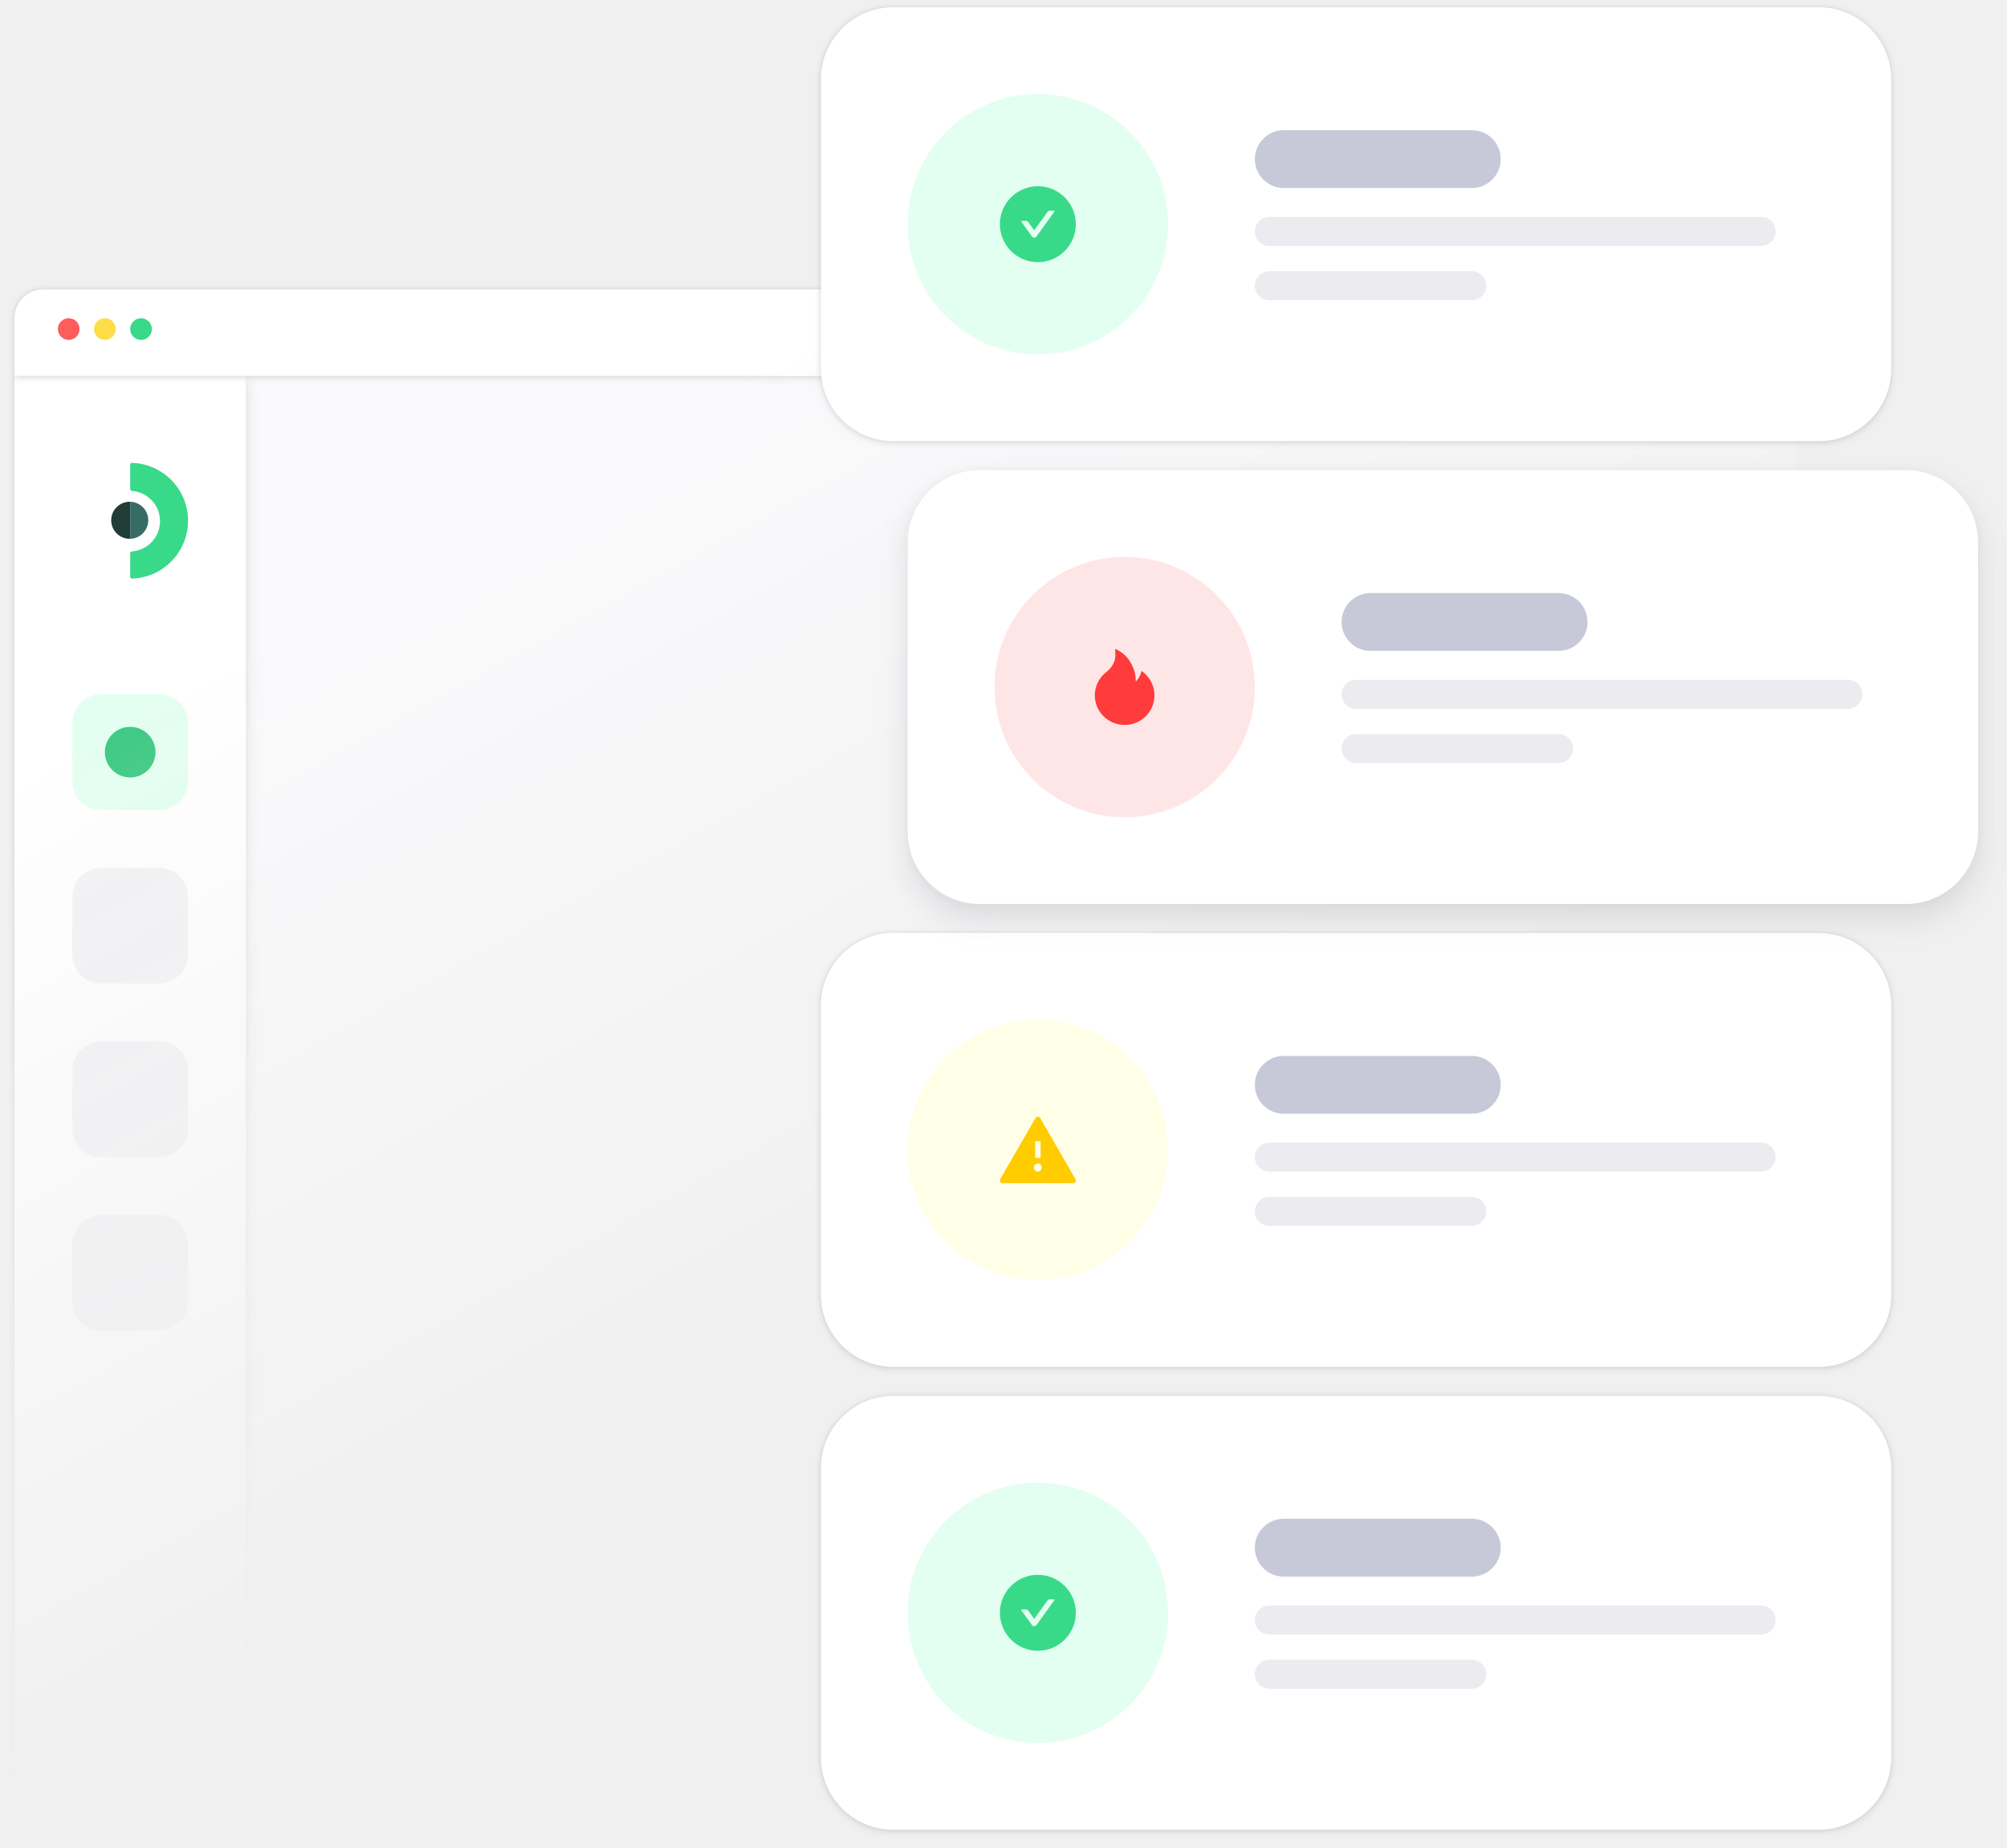
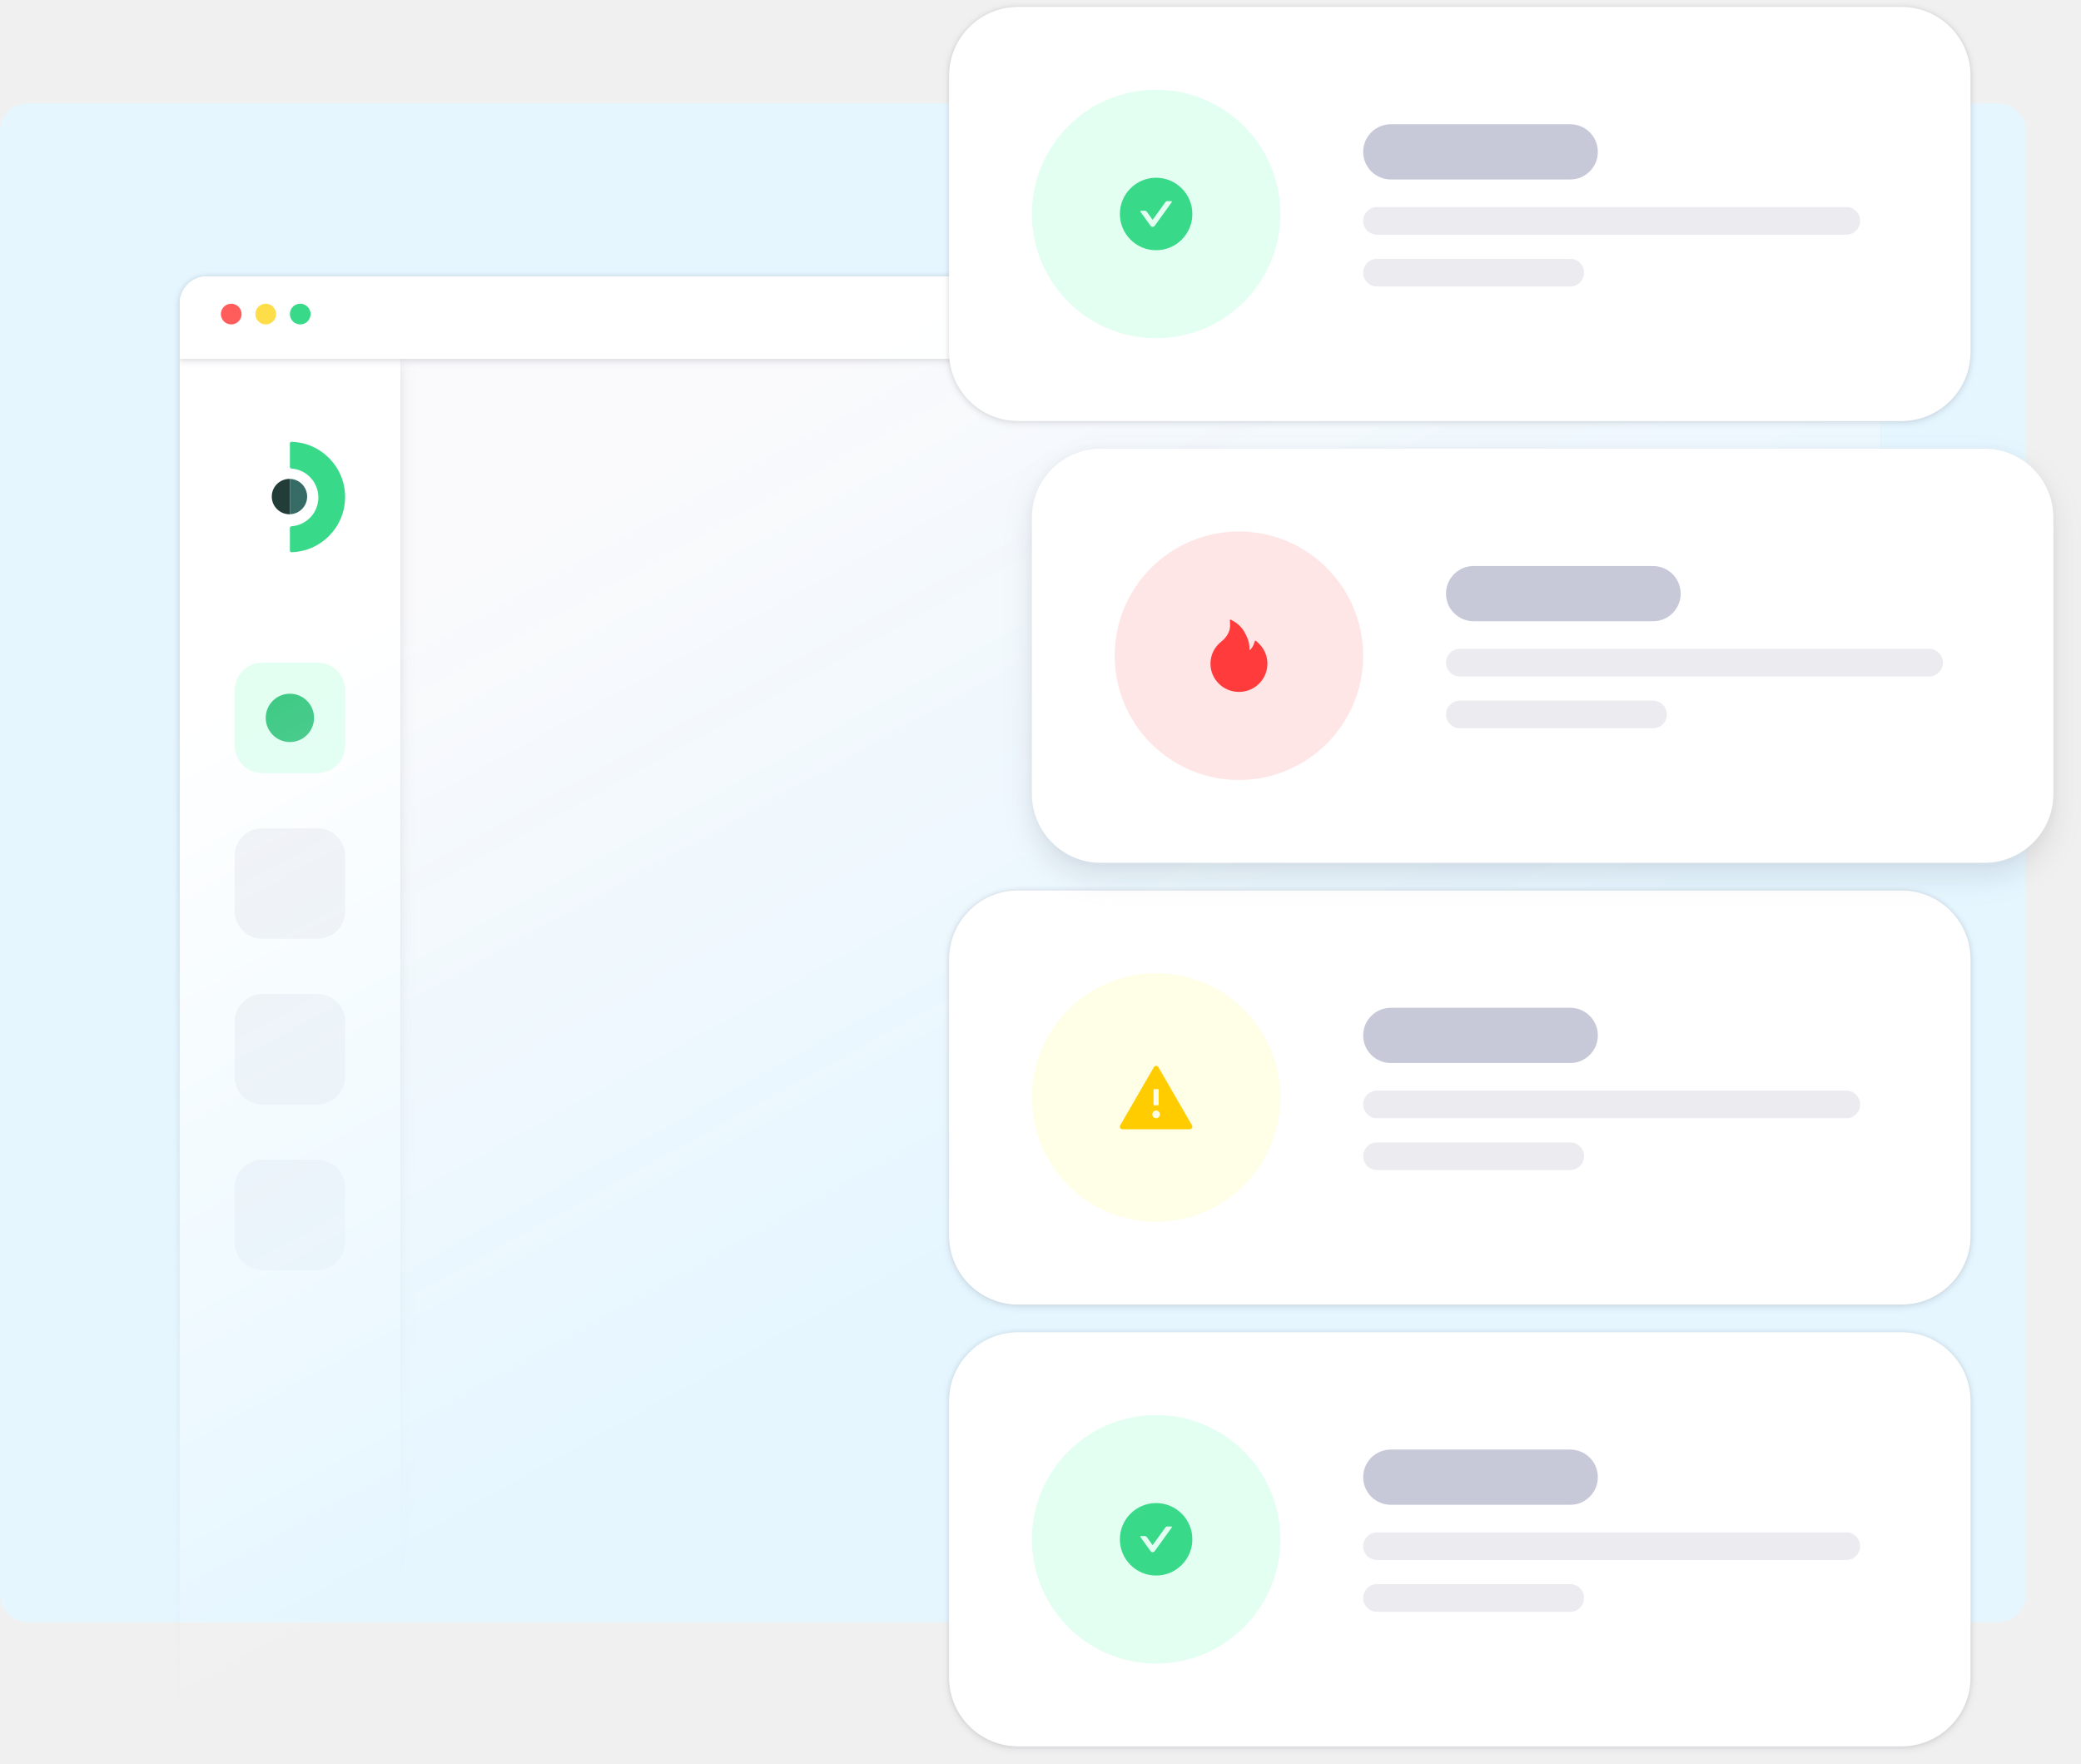
- <svg xmlns="http://www.w3.org/2000/svg" width="555" height="511" viewBox="0 0 555 511" fill="none">
-   <mask id="mask0" mask-type="alpha" maskUnits="userSpaceOnUse" x="0" y="78" width="497" height="433">
-     <rect y="78" width="497" height="433" rx="8" fill="url(#paint0_linear)" />
+ <svg xmlns="http://www.w3.org/2000/svg" width="603" height="511" viewBox="0 0 603 511" fill="none">
+   <rect y="30" width="587" height="440" rx="8" fill="#E5F6FF" />
+   <mask id="mask0" mask-type="alpha" maskUnits="userSpaceOnUse" x="48" y="78" width="497" height="433">
+     <rect x="48" y="78" width="497" height="433" rx="8" fill="url(#paint0_linear)" />
  </mask>
  <g mask="url(#mask0)">
    <g filter="url(#filter0_dd)">
-       <mask id="mask1" mask-type="alpha" maskUnits="userSpaceOnUse" x="4" y="80" width="493" height="440">
-         <path fill-rule="evenodd" clip-rule="evenodd" d="M4 88C4 83.582 7.582 80 12 80H489C493.418 80 497 83.582 497 88V512C497 516.418 493.418 520 489 520H12C7.582 520 4 516.418 4 512V88Z" fill="white" />
+       <mask id="mask1" mask-type="alpha" maskUnits="userSpaceOnUse" x="52" y="80" width="493" height="440">
+         <path fill-rule="evenodd" clip-rule="evenodd" d="M52 88C52 83.582 55.582 80 60 80H537C541.418 80 545 83.582 545 88V512C545 516.418 541.418 520 537 520H60C55.582 520 52 516.418 52 512V88Z" fill="white" />
      </mask>
      <g mask="url(#mask1)">
-         <path fill-rule="evenodd" clip-rule="evenodd" d="M4 88C4 83.582 7.582 80 12 80H489C493.418 80 497 83.582 497 88V512C497 516.418 493.418 520 489 520H12C7.582 520 4 516.418 4 512V88Z" fill="#FAFAFC" />
+         <path fill-rule="evenodd" clip-rule="evenodd" d="M52 88C52 83.582 55.582 80 60 80H537C541.418 80 545 83.582 545 88V512C545 516.418 541.418 520 537 520H60C55.582 520 52 516.418 52 512V88Z" fill="#FAFAFC" />
        <g filter="url(#filter1_dd)">
-           <rect x="4" y="104" width="64" height="416" fill="white" />
+           <rect x="52" y="104" width="64" height="416" fill="white" />
        </g>
-         <rect x="20" y="336" width="32" height="32" rx="8" fill="#F2F2F5" />
-         <rect x="20" y="288" width="32" height="32" rx="8" fill="#F2F2F5" />
-         <rect x="20" y="240" width="32" height="32" rx="8" fill="#F2F2F5" />
-         <rect x="20" y="192" width="32" height="32" rx="8" fill="#E3FFF1" />
-         <circle cx="36" cy="208" r="7" fill="#3BC882" />
-         <path d="M36.501 128C36.225 127.992 36 128.216 36 128.493L36 135.254C36 135.528 36.22 135.749 36.492 135.769C40.83 136.085 44.25 139.705 44.25 144.125C44.25 148.545 40.83 152.165 36.492 152.482C36.22 152.501 36 152.723 36 152.996L36 159.507C36 159.784 36.225 160.008 36.501 160C45.106 159.735 52 152.673 52 144C52 135.327 45.106 128.265 36.501 128Z" fill="#39D98A" />
-         <path d="M36 138.752C35.959 138.751 35.917 138.75 35.875 138.75C33.044 138.75 30.75 141.045 30.75 143.875C30.75 146.706 33.044 149 35.875 149C35.917 149 35.958 149 36 148.999L36 138.752Z" fill="#223C37" />
-         <path d="M36 148.999C38.773 148.932 41 146.664 41 143.875C41 141.086 38.773 138.818 36 138.752L36 148.999Z" fill="#376C66" />
+         <rect x="68" y="336" width="32" height="32" rx="8" fill="#F2F2F5" />
+         <rect x="68" y="288" width="32" height="32" rx="8" fill="#F2F2F5" />
+         <rect x="68" y="240" width="32" height="32" rx="8" fill="#F2F2F5" />
+         <rect x="68" y="192" width="32" height="32" rx="8" fill="#E3FFF1" />
+         <circle cx="84" cy="208" r="7" fill="#3BC882" />
+         <path d="M84.501 128C84.225 127.992 84 128.216 84 128.493L84 135.254C84 135.528 84.22 135.749 84.493 135.769C88.83 136.085 92.25 139.705 92.25 144.125C92.25 148.545 88.83 152.165 84.493 152.482C84.22 152.501 84 152.723 84 152.996L84 159.507C84 159.784 84.225 160.008 84.501 160C93.106 159.735 100 152.673 100 144C100 135.327 93.106 128.265 84.501 128Z" fill="#39D98A" />
+         <path d="M84 138.751C83.959 138.75 83.917 138.75 83.875 138.75C81.045 138.75 78.75 141.045 78.75 143.875C78.75 146.705 81.045 149 83.875 149C83.917 149 83.959 148.999 84 148.999L84 138.751Z" fill="#223C37" />
+         <path d="M84 148.999C86.773 148.933 89 146.664 89 143.875C89 141.087 86.773 138.818 84 138.752L84 148.999Z" fill="#376C66" />
        <g filter="url(#filter2_dd)">
-           <path fill-rule="evenodd" clip-rule="evenodd" d="M4 80H497V104H4V80Z" fill="white" />
+           <path fill-rule="evenodd" clip-rule="evenodd" d="M52 80H545V104H52V80Z" fill="white" />
        </g>
      </g>
    </g>
-     <path fill-rule="evenodd" clip-rule="evenodd" d="M19 94C20.657 94 22 92.657 22 91C22 89.343 20.657 88 19 88C17.343 88 16 89.343 16 91C16 92.657 17.343 94 19 94Z" fill="#FF5C5C" />
-     <path fill-rule="evenodd" clip-rule="evenodd" d="M29 94C30.657 94 32 92.657 32 91C32 89.343 30.657 88 29 88C27.343 88 26 89.343 26 91C26 92.657 27.343 94 29 94Z" fill="#FDDD48" />
-     <path fill-rule="evenodd" clip-rule="evenodd" d="M39 94C40.657 94 42 92.657 42 91C42 89.343 40.657 88 39 88C37.343 88 36 89.343 36 91C36 92.657 37.343 94 39 94Z" fill="#39D98A" />
+     <path fill-rule="evenodd" clip-rule="evenodd" d="M67 94C68.657 94 70 92.657 70 91C70 89.343 68.657 88 67 88C65.343 88 64 89.343 64 91C64 92.657 65.343 94 67 94Z" fill="#FF5C5C" />
+     <path fill-rule="evenodd" clip-rule="evenodd" d="M77 94C78.657 94 80 92.657 80 91C80 89.343 78.657 88 77 88C75.343 88 74 89.343 74 91C74 92.657 75.343 94 77 94Z" fill="#FDDD48" />
+     <path fill-rule="evenodd" clip-rule="evenodd" d="M87 94C88.657 94 90 92.657 90 91C90 89.343 88.657 88 87 88C85.343 88 84 89.343 84 91C84 92.657 85.343 94 87 94Z" fill="#39D98A" />
  </g>
  <g filter="url(#filter3_dd)">
-     <rect x="227" y="258" width="296" height="120" rx="20" fill="white" />
-     <path fill-rule="evenodd" clip-rule="evenodd" d="M287 354C306.882 354 323 337.882 323 318C323 298.118 306.882 282 287 282C267.118 282 251 298.118 251 318C251 337.882 267.118 354 287 354Z" fill="#FFFEE6" />
-     <path d="M297.399 326.062L287.649 309.188C287.504 308.937 287.253 308.812 287 308.812C286.746 308.812 286.493 308.937 286.35 309.188L276.6 326.062C276.312 326.564 276.673 327.188 277.25 327.188H296.75C297.326 327.188 297.687 326.564 297.399 326.062ZM286.25 315.75C286.25 315.647 286.334 315.562 286.437 315.562H287.562C287.665 315.562 287.75 315.647 287.75 315.75V320.062C287.75 320.166 287.665 320.25 287.562 320.25H286.437C286.334 320.25 286.25 320.166 286.25 320.062V315.75ZM287 324C286.705 323.994 286.425 323.873 286.219 323.662C286.013 323.452 285.897 323.169 285.897 322.875C285.897 322.581 286.013 322.298 286.219 322.088C286.425 321.877 286.705 321.756 287 321.75C287.294 321.756 287.574 321.877 287.78 322.088C287.986 322.298 288.102 322.581 288.102 322.875C288.102 323.169 287.986 323.452 287.78 323.662C287.574 323.873 287.294 323.994 287 324Z" fill="#FFCC00" />
-     <rect x="347" y="331" width="64" height="8" rx="4" fill="#EBEBF0" />
-     <rect x="347" y="316" width="144" height="8" rx="4" fill="#EBEBF0" />
-     <rect x="347" y="292" width="68" height="16" rx="8" fill="#C7C9D9" />
+     <rect x="275" y="258" width="296" height="120" rx="20" fill="white" />
+     <path fill-rule="evenodd" clip-rule="evenodd" d="M335 354C354.882 354 371 337.882 371 318C371 298.118 354.882 282 335 282C315.118 282 299 298.118 299 318C299 337.882 315.118 354 335 354Z" fill="#FFFEE6" />
+     <path d="M345.399 326.062L335.649 309.188C335.504 308.937 335.253 308.812 335 308.812C334.747 308.812 334.494 308.937 334.351 309.188L324.601 326.062C324.313 326.564 324.673 327.188 325.25 327.188H344.75C345.327 327.188 345.688 326.564 345.399 326.062ZM334.25 315.75C334.25 315.647 334.334 315.562 334.438 315.562H335.563C335.666 315.562 335.75 315.647 335.75 315.75V320.062C335.75 320.166 335.666 320.25 335.563 320.25H334.438C334.334 320.25 334.25 320.166 334.25 320.062V315.75ZM335 324C334.706 323.994 334.425 323.873 334.219 323.662C334.013 323.452 333.898 323.169 333.898 322.875C333.898 322.581 334.013 322.298 334.219 322.088C334.425 321.877 334.706 321.756 335 321.75C335.294 321.756 335.575 321.877 335.781 322.088C335.987 322.298 336.102 322.581 336.102 322.875C336.102 323.169 335.987 323.452 335.781 323.662C335.575 323.873 335.294 323.994 335 324Z" fill="#FFCC00" />
+     <rect x="395" y="331" width="64" height="8" rx="4" fill="#EBEBF0" />
+     <rect x="395" y="316" width="144" height="8" rx="4" fill="#EBEBF0" />
+     <rect x="395" y="292" width="68" height="16" rx="8" fill="#C7C9D9" />
  </g>
  <g filter="url(#filter4_dd)">
-     <rect x="227" y="2" width="296" height="120" rx="20" fill="white" />
-     <path fill-rule="evenodd" clip-rule="evenodd" d="M287 98C306.882 98 323 81.882 323 62C323 42.118 306.882 26 287 26C267.118 26 251 42.118 251 62C251 81.882 267.118 98 287 98Z" fill="#E3FFF1" />
-     <path d="M287 51.5C281.202 51.5 276.5 56.202 276.5 62C276.5 67.798 281.202 72.5 287 72.5C292.798 72.5 297.5 67.798 297.5 62C297.5 56.202 292.798 51.5 287 51.5ZM291.535 58.571L286.599 65.415C286.53 65.511 286.439 65.59 286.334 65.644C286.229 65.698 286.112 65.726 285.993 65.726C285.875 65.726 285.758 65.698 285.653 65.644C285.547 65.59 285.456 65.511 285.388 65.415L282.465 61.365C282.376 61.241 282.465 61.067 282.617 61.067H283.716C283.955 61.067 284.183 61.182 284.323 61.379L285.992 63.694L289.677 58.585C289.817 58.391 290.042 58.273 290.284 58.273H291.383C291.535 58.273 291.624 58.447 291.535 58.571Z" fill="#39D98A" />
-     <rect x="347" y="75" width="64" height="8" rx="4" fill="#EBEBF0" />
-     <rect x="347" y="60" width="144" height="8" rx="4" fill="#EBEBF0" />
-     <rect x="347" y="36" width="68" height="16" rx="8" fill="#C7C9D9" />
+     <rect x="275" y="2" width="296" height="120" rx="20" fill="white" />
+     <path fill-rule="evenodd" clip-rule="evenodd" d="M335 98C354.882 98 371 81.882 371 62C371 42.118 354.882 26 335 26C315.118 26 299 42.118 299 62C299 81.882 315.118 98 335 98Z" fill="#E3FFF1" />
+     <path d="M335 51.5C329.202 51.5 324.5 56.202 324.5 62C324.5 67.798 329.202 72.5 335 72.5C340.798 72.5 345.5 67.798 345.5 62C345.5 56.202 340.798 51.5 335 51.5ZM339.535 58.571L334.599 65.415C334.53 65.511 334.439 65.59 334.334 65.644C334.229 65.698 334.112 65.726 333.993 65.726C333.875 65.726 333.758 65.698 333.653 65.644C333.547 65.59 333.456 65.511 333.388 65.415L330.465 61.365C330.376 61.241 330.465 61.067 330.617 61.067H331.716C331.955 61.067 332.183 61.182 332.323 61.379L333.992 63.694L337.677 58.585C337.817 58.391 338.042 58.273 338.284 58.273H339.383C339.535 58.273 339.624 58.447 339.535 58.571Z" fill="#39D98A" />
+     <rect x="395" y="75" width="64" height="8" rx="4" fill="#EBEBF0" />
+     <rect x="395" y="60" width="144" height="8" rx="4" fill="#EBEBF0" />
+     <rect x="395" y="36" width="68" height="16" rx="8" fill="#C7C9D9" />
  </g>
  <g filter="url(#filter5_dd)">
-     <rect x="227" y="386" width="296" height="120" rx="20" fill="white" />
-     <path fill-rule="evenodd" clip-rule="evenodd" d="M287 482C306.882 482 323 465.882 323 446C323 426.118 306.882 410 287 410C267.118 410 251 426.118 251 446C251 465.882 267.118 482 287 482Z" fill="#E3FFF1" />
-     <path d="M287 435.5C281.202 435.5 276.5 440.202 276.5 446C276.5 451.798 281.202 456.5 287 456.5C292.798 456.5 297.5 451.798 297.5 446C297.5 440.202 292.798 435.5 287 435.5ZM291.535 442.571L286.599 449.415C286.53 449.511 286.439 449.59 286.334 449.644C286.229 449.698 286.112 449.726 285.993 449.726C285.875 449.726 285.758 449.698 285.653 449.644C285.547 449.59 285.456 449.511 285.388 449.415L282.465 445.365C282.376 445.241 282.465 445.067 282.617 445.067H283.716C283.955 445.067 284.183 445.182 284.323 445.379L285.992 447.695L289.677 442.585C289.817 442.391 290.042 442.273 290.284 442.273H291.383C291.535 442.273 291.624 442.447 291.535 442.571Z" fill="#39D98A" />
-     <rect x="347" y="459" width="64" height="8" rx="4" fill="#EBEBF0" />
-     <rect x="347" y="444" width="144" height="8" rx="4" fill="#EBEBF0" />
-     <rect x="347" y="420" width="68" height="16" rx="8" fill="#C7C9D9" />
+     <rect x="275" y="386" width="296" height="120" rx="20" fill="white" />
+     <path fill-rule="evenodd" clip-rule="evenodd" d="M335 482C354.882 482 371 465.882 371 446C371 426.118 354.882 410 335 410C315.118 410 299 426.118 299 446C299 465.882 315.118 482 335 482Z" fill="#E3FFF1" />
+     <path d="M335 435.5C329.202 435.5 324.5 440.202 324.5 446C324.5 451.798 329.202 456.5 335 456.5C340.798 456.5 345.5 451.798 345.5 446C345.5 440.202 340.798 435.5 335 435.5ZM339.535 442.571L334.599 449.415C334.53 449.511 334.439 449.59 334.334 449.644C334.229 449.698 334.112 449.726 333.993 449.726C333.875 449.726 333.758 449.698 333.653 449.644C333.547 449.59 333.456 449.511 333.388 449.415L330.465 445.365C330.376 445.241 330.465 445.067 330.617 445.067H331.716C331.955 445.067 332.183 445.182 332.323 445.379L333.992 447.695L337.677 442.585C337.817 442.391 338.042 442.273 338.284 442.273H339.383C339.535 442.273 339.624 442.447 339.535 442.571Z" fill="#39D98A" />
+     <rect x="395" y="459" width="64" height="8" rx="4" fill="#EBEBF0" />
+     <rect x="395" y="444" width="144" height="8" rx="4" fill="#EBEBF0" />
+     <rect x="395" y="420" width="68" height="16" rx="8" fill="#C7C9D9" />
  </g>
  <g filter="url(#filter6_dd)">
-     <rect x="251" y="130" width="296" height="120" rx="20" fill="white" />
-     <path fill-rule="evenodd" clip-rule="evenodd" d="M311 226C330.882 226 347 209.882 347 190C347 170.118 330.882 154 311 154C291.118 154 275 170.118 275 190C275 209.882 291.118 226 311 226Z" fill="#FFE6E6" />
-     <path d="M318.549 188.997C318.094 187.973 317.433 187.054 316.606 186.297L315.924 185.671C315.901 185.651 315.873 185.636 315.843 185.629C315.813 185.621 315.781 185.622 315.751 185.629C315.721 185.637 315.693 185.652 315.671 185.673C315.648 185.693 315.63 185.72 315.62 185.749L315.315 186.623C315.125 187.171 314.776 187.732 314.281 188.282C314.248 188.318 314.211 188.327 314.185 188.329C314.159 188.332 314.12 188.327 314.084 188.294C314.052 188.266 314.035 188.224 314.037 188.182C314.124 186.771 313.702 185.179 312.779 183.447C312.015 182.008 310.953 180.886 309.627 180.103L308.659 179.533C308.532 179.458 308.37 179.557 308.377 179.704L308.429 180.829C308.464 181.598 308.375 182.278 308.164 182.843C307.906 183.534 307.536 184.176 307.062 184.753C306.733 185.153 306.36 185.516 305.949 185.833C304.961 186.593 304.157 187.566 303.598 188.681C303.041 189.805 302.751 191.043 302.75 192.297C302.75 193.404 302.968 194.475 303.399 195.485C303.816 196.457 304.417 197.34 305.169 198.084C305.928 198.834 306.809 199.425 307.791 199.835C308.809 200.261 309.887 200.477 311 200.477C312.113 200.477 313.191 200.261 314.209 199.837C315.188 199.429 316.079 198.835 316.831 198.086C317.591 197.336 318.186 196.46 318.601 195.487C319.031 194.48 319.252 193.395 319.25 192.3C319.25 191.156 319.016 190.045 318.549 188.997Z" fill="#FF3B3B" />
-     <rect x="371" y="203" width="64" height="8" rx="4" fill="#EBEBF0" />
-     <rect x="371" y="188" width="144" height="8" rx="4" fill="#EBEBF0" />
-     <rect x="371" y="164" width="68" height="16" rx="8" fill="#C7C9D9" />
+     <rect x="299" y="130" width="296" height="120" rx="20" fill="white" />
+     <path fill-rule="evenodd" clip-rule="evenodd" d="M359 226C378.882 226 395 209.882 395 190C395 170.118 378.882 154 359 154C339.118 154 323 170.118 323 190C323 209.882 339.118 226 359 226Z" fill="#FFE6E6" />
+     <path d="M366.549 188.998C366.094 187.974 365.433 187.054 364.606 186.298L363.924 185.672C363.901 185.651 363.873 185.637 363.843 185.629C363.813 185.622 363.781 185.622 363.751 185.63C363.721 185.637 363.693 185.652 363.671 185.673C363.648 185.694 363.63 185.72 363.62 185.749L363.315 186.623C363.125 187.172 362.776 187.732 362.281 188.283C362.248 188.318 362.211 188.327 362.185 188.33C362.159 188.332 362.12 188.327 362.084 188.295C362.052 188.266 362.035 188.224 362.037 188.182C362.124 186.771 361.702 185.18 360.779 183.448C360.015 182.009 358.953 180.886 357.627 180.103L356.659 179.534C356.532 179.459 356.37 179.557 356.377 179.705L356.429 180.83C356.464 181.598 356.375 182.278 356.164 182.843C355.906 183.534 355.536 184.177 355.062 184.753C354.733 185.154 354.36 185.516 353.949 185.834C352.961 186.593 352.157 187.567 351.598 188.681C351.041 189.805 350.751 191.043 350.75 192.298C350.75 193.404 350.968 194.475 351.399 195.485C351.816 196.458 352.417 197.34 353.169 198.084C353.928 198.834 354.809 199.425 355.791 199.835C356.809 200.262 357.887 200.477 359 200.477C360.113 200.477 361.191 200.262 362.209 199.837C363.188 199.43 364.079 198.835 364.831 198.087C365.591 197.337 366.186 196.46 366.601 195.487C367.031 194.48 367.252 193.396 367.25 192.3C367.25 191.156 367.016 190.045 366.549 188.998Z" fill="#FF3B3B" />
+     <rect x="419" y="203" width="64" height="8" rx="4" fill="#EBEBF0" />
+     <rect x="419" y="188" width="144" height="8" rx="4" fill="#EBEBF0" />
+     <rect x="419" y="164" width="68" height="16" rx="8" fill="#C7C9D9" />
  </g>
  <defs>
-     <filter id="filter0_dd" x="2" y="78.5" width="497" height="444" filterUnits="userSpaceOnUse" color-interpolation-filters="sRGB">
+     <filter id="filter0_dd" x="50" y="78.5" width="497" height="444" filterUnits="userSpaceOnUse" color-interpolation-filters="sRGB">
      <feFlood flood-opacity="0" result="BackgroundImageFix" />
      <feColorMatrix in="SourceAlpha" type="matrix" values="0 0 0 0 0 0 0 0 0 0 0 0 0 0 0 0 0 0 127 0" />
      <feOffset dy="0.5" />
      <feGaussianBlur stdDeviation="1" />
      <feColorMatrix type="matrix" values="0 0 0 0 0.376 0 0 0 0 0.38 0 0 0 0 0.439 0 0 0 0.16 0" />
      <feBlend mode="normal" in2="BackgroundImageFix" result="effect1_dropShadow" />
      <feColorMatrix in="SourceAlpha" type="matrix" values="0 0 0 0 0 0 0 0 0 0 0 0 0 0 0 0 0 0 127 0" />
      <feOffset />
      <feGaussianBlur stdDeviation="0.5" />
      <feColorMatrix type="matrix" values="0 0 0 0 0.157 0 0 0 0 0.161 0 0 0 0 0.239 0 0 0 0.08 0" />
      <feBlend mode="normal" in2="effect1_dropShadow" result="effect2_dropShadow" />
      <feBlend mode="normal" in="SourceGraphic" in2="effect2_dropShadow" result="shape" />
    </filter>
-     <filter id="filter1_dd" x="0" y="102" width="72" height="424" filterUnits="userSpaceOnUse" color-interpolation-filters="sRGB">
+     <filter id="filter1_dd" x="48" y="102" width="72" height="424" filterUnits="userSpaceOnUse" color-interpolation-filters="sRGB">
      <feFlood flood-opacity="0" result="BackgroundImageFix" />
      <feColorMatrix in="SourceAlpha" type="matrix" values="0 0 0 0 0 0 0 0 0 0 0 0 0 0 0 0 0 0 127 0" />
      <feOffset dy="2" />
      <feGaussianBlur stdDeviation="2" />
      <feColorMatrix type="matrix" values="0 0 0 0 0.376 0 0 0 0 0.38 0 0 0 0 0.439 0 0 0 0.16 0" />
      <feBlend mode="normal" in2="BackgroundImageFix" result="effect1_dropShadow" />
      <feColorMatrix in="SourceAlpha" type="matrix" values="0 0 0 0 0 0 0 0 0 0 0 0 0 0 0 0 0 0 127 0" />
      <feOffset />
      <feGaussianBlur stdDeviation="0.5" />
      <feColorMatrix type="matrix" values="0 0 0 0 0.157 0 0 0 0 0.161 0 0 0 0 0.239 0 0 0 0.04 0" />
      <feBlend mode="normal" in2="effect1_dropShadow" result="effect2_dropShadow" />
      <feBlend mode="normal" in="SourceGraphic" in2="effect2_dropShadow" result="shape" />
    </filter>
-     <filter id="filter2_dd" x="2" y="78.5" width="497" height="28" filterUnits="userSpaceOnUse" color-interpolation-filters="sRGB">
+     <filter id="filter2_dd" x="50" y="78.5" width="497" height="28" filterUnits="userSpaceOnUse" color-interpolation-filters="sRGB">
      <feFlood flood-opacity="0" result="BackgroundImageFix" />
      <feColorMatrix in="SourceAlpha" type="matrix" values="0 0 0 0 0 0 0 0 0 0 0 0 0 0 0 0 0 0 127 0" />
      <feOffset dy="0.5" />
      <feGaussianBlur stdDeviation="1" />
      <feColorMatrix type="matrix" values="0 0 0 0 0.376 0 0 0 0 0.38 0 0 0 0 0.439 0 0 0 0.16 0" />
      <feBlend mode="normal" in2="BackgroundImageFix" result="effect1_dropShadow" />
      <feColorMatrix in="SourceAlpha" type="matrix" values="0 0 0 0 0 0 0 0 0 0 0 0 0 0 0 0 0 0 127 0" />
      <feOffset />
      <feGaussianBlur stdDeviation="0.5" />
      <feColorMatrix type="matrix" values="0 0 0 0 0.157 0 0 0 0 0.161 0 0 0 0 0.239 0 0 0 0.08 0" />
      <feBlend mode="normal" in2="effect1_dropShadow" result="effect2_dropShadow" />
      <feBlend mode="normal" in="SourceGraphic" in2="effect2_dropShadow" result="shape" />
    </filter>
-     <filter id="filter3_dd" x="225" y="256.5" width="300" height="124" filterUnits="userSpaceOnUse" color-interpolation-filters="sRGB">
+     <filter id="filter3_dd" x="273" y="256.5" width="300" height="124" filterUnits="userSpaceOnUse" color-interpolation-filters="sRGB">
      <feFlood flood-opacity="0" result="BackgroundImageFix" />
      <feColorMatrix in="SourceAlpha" type="matrix" values="0 0 0 0 0 0 0 0 0 0 0 0 0 0 0 0 0 0 127 0" />
      <feOffset dy="0.5" />
      <feGaussianBlur stdDeviation="1" />
      <feColorMatrix type="matrix" values="0 0 0 0 0.376 0 0 0 0 0.38 0 0 0 0 0.439 0 0 0 0.16 0" />
      <feBlend mode="normal" in2="BackgroundImageFix" result="effect1_dropShadow" />
      <feColorMatrix in="SourceAlpha" type="matrix" values="0 0 0 0 0 0 0 0 0 0 0 0 0 0 0 0 0 0 127 0" />
      <feOffset />
      <feGaussianBlur stdDeviation="0.5" />
      <feColorMatrix type="matrix" values="0 0 0 0 0.157 0 0 0 0 0.161 0 0 0 0 0.239 0 0 0 0.08 0" />
      <feBlend mode="normal" in2="effect1_dropShadow" result="effect2_dropShadow" />
      <feBlend mode="normal" in="SourceGraphic" in2="effect2_dropShadow" result="shape" />
    </filter>
-     <filter id="filter4_dd" x="225" y="0.5" width="300" height="124" filterUnits="userSpaceOnUse" color-interpolation-filters="sRGB">
+     <filter id="filter4_dd" x="273" y="0.5" width="300" height="124" filterUnits="userSpaceOnUse" color-interpolation-filters="sRGB">
      <feFlood flood-opacity="0" result="BackgroundImageFix" />
      <feColorMatrix in="SourceAlpha" type="matrix" values="0 0 0 0 0 0 0 0 0 0 0 0 0 0 0 0 0 0 127 0" />
      <feOffset dy="0.5" />
      <feGaussianBlur stdDeviation="1" />
      <feColorMatrix type="matrix" values="0 0 0 0 0.376 0 0 0 0 0.38 0 0 0 0 0.439 0 0 0 0.16 0" />
      <feBlend mode="normal" in2="BackgroundImageFix" result="effect1_dropShadow" />
      <feColorMatrix in="SourceAlpha" type="matrix" values="0 0 0 0 0 0 0 0 0 0 0 0 0 0 0 0 0 0 127 0" />
      <feOffset />
      <feGaussianBlur stdDeviation="0.5" />
      <feColorMatrix type="matrix" values="0 0 0 0 0.157 0 0 0 0 0.161 0 0 0 0 0.239 0 0 0 0.08 0" />
      <feBlend mode="normal" in2="effect1_dropShadow" result="effect2_dropShadow" />
      <feBlend mode="normal" in="SourceGraphic" in2="effect2_dropShadow" result="shape" />
    </filter>
-     <filter id="filter5_dd" x="225" y="384.5" width="300" height="124" filterUnits="userSpaceOnUse" color-interpolation-filters="sRGB">
+     <filter id="filter5_dd" x="273" y="384.5" width="300" height="124" filterUnits="userSpaceOnUse" color-interpolation-filters="sRGB">
      <feFlood flood-opacity="0" result="BackgroundImageFix" />
      <feColorMatrix in="SourceAlpha" type="matrix" values="0 0 0 0 0 0 0 0 0 0 0 0 0 0 0 0 0 0 127 0" />
      <feOffset dy="0.5" />
      <feGaussianBlur stdDeviation="1" />
      <feColorMatrix type="matrix" values="0 0 0 0 0.376 0 0 0 0 0.38 0 0 0 0 0.439 0 0 0 0.16 0" />
      <feBlend mode="normal" in2="BackgroundImageFix" result="effect1_dropShadow" />
      <feColorMatrix in="SourceAlpha" type="matrix" values="0 0 0 0 0 0 0 0 0 0 0 0 0 0 0 0 0 0 127 0" />
      <feOffset />
      <feGaussianBlur stdDeviation="0.5" />
      <feColorMatrix type="matrix" values="0 0 0 0 0.157 0 0 0 0 0.161 0 0 0 0 0.239 0 0 0 0.08 0" />
      <feBlend mode="normal" in2="effect1_dropShadow" result="effect2_dropShadow" />
      <feBlend mode="normal" in="SourceGraphic" in2="effect2_dropShadow" result="shape" />
    </filter>
-     <filter id="filter6_dd" x="243" y="126" width="312" height="136" filterUnits="userSpaceOnUse" color-interpolation-filters="sRGB">
+     <filter id="filter6_dd" x="291" y="126" width="312" height="136" filterUnits="userSpaceOnUse" color-interpolation-filters="sRGB">
      <feFlood flood-opacity="0" result="BackgroundImageFix" />
      <feColorMatrix in="SourceAlpha" type="matrix" values="0 0 0 0 0 0 0 0 0 0 0 0 0 0 0 0 0 0 127 0" />
      <feOffset dy="4" />
      <feGaussianBlur stdDeviation="4" />
      <feColorMatrix type="matrix" values="0 0 0 0 0.376 0 0 0 0 0.38 0 0 0 0 0.439 0 0 0 0.16 0" />
      <feBlend mode="normal" in2="BackgroundImageFix" result="effect1_dropShadow" />
      <feColorMatrix in="SourceAlpha" type="matrix" values="0 0 0 0 0 0 0 0 0 0 0 0 0 0 0 0 0 0 127 0" />
      <feOffset />
      <feGaussianBlur stdDeviation="1" />
      <feColorMatrix type="matrix" values="0 0 0 0 0.157 0 0 0 0 0.161 0 0 0 0 0.239 0 0 0 0.04 0" />
      <feBlend mode="normal" in2="effect1_dropShadow" result="effect2_dropShadow" />
      <feBlend mode="normal" in="SourceGraphic" in2="effect2_dropShadow" result="shape" />
    </filter>
-     <linearGradient id="paint0_linear" x1="82.173" y1="167" x2="204.683" y2="388.271" gradientUnits="userSpaceOnUse">
+     <linearGradient id="paint0_linear" x1="130.173" y1="167" x2="252.683" y2="388.271" gradientUnits="userSpaceOnUse">
      <stop />
      <stop offset="1" stop-opacity="0" />
    </linearGradient>
  </defs>
</svg>
